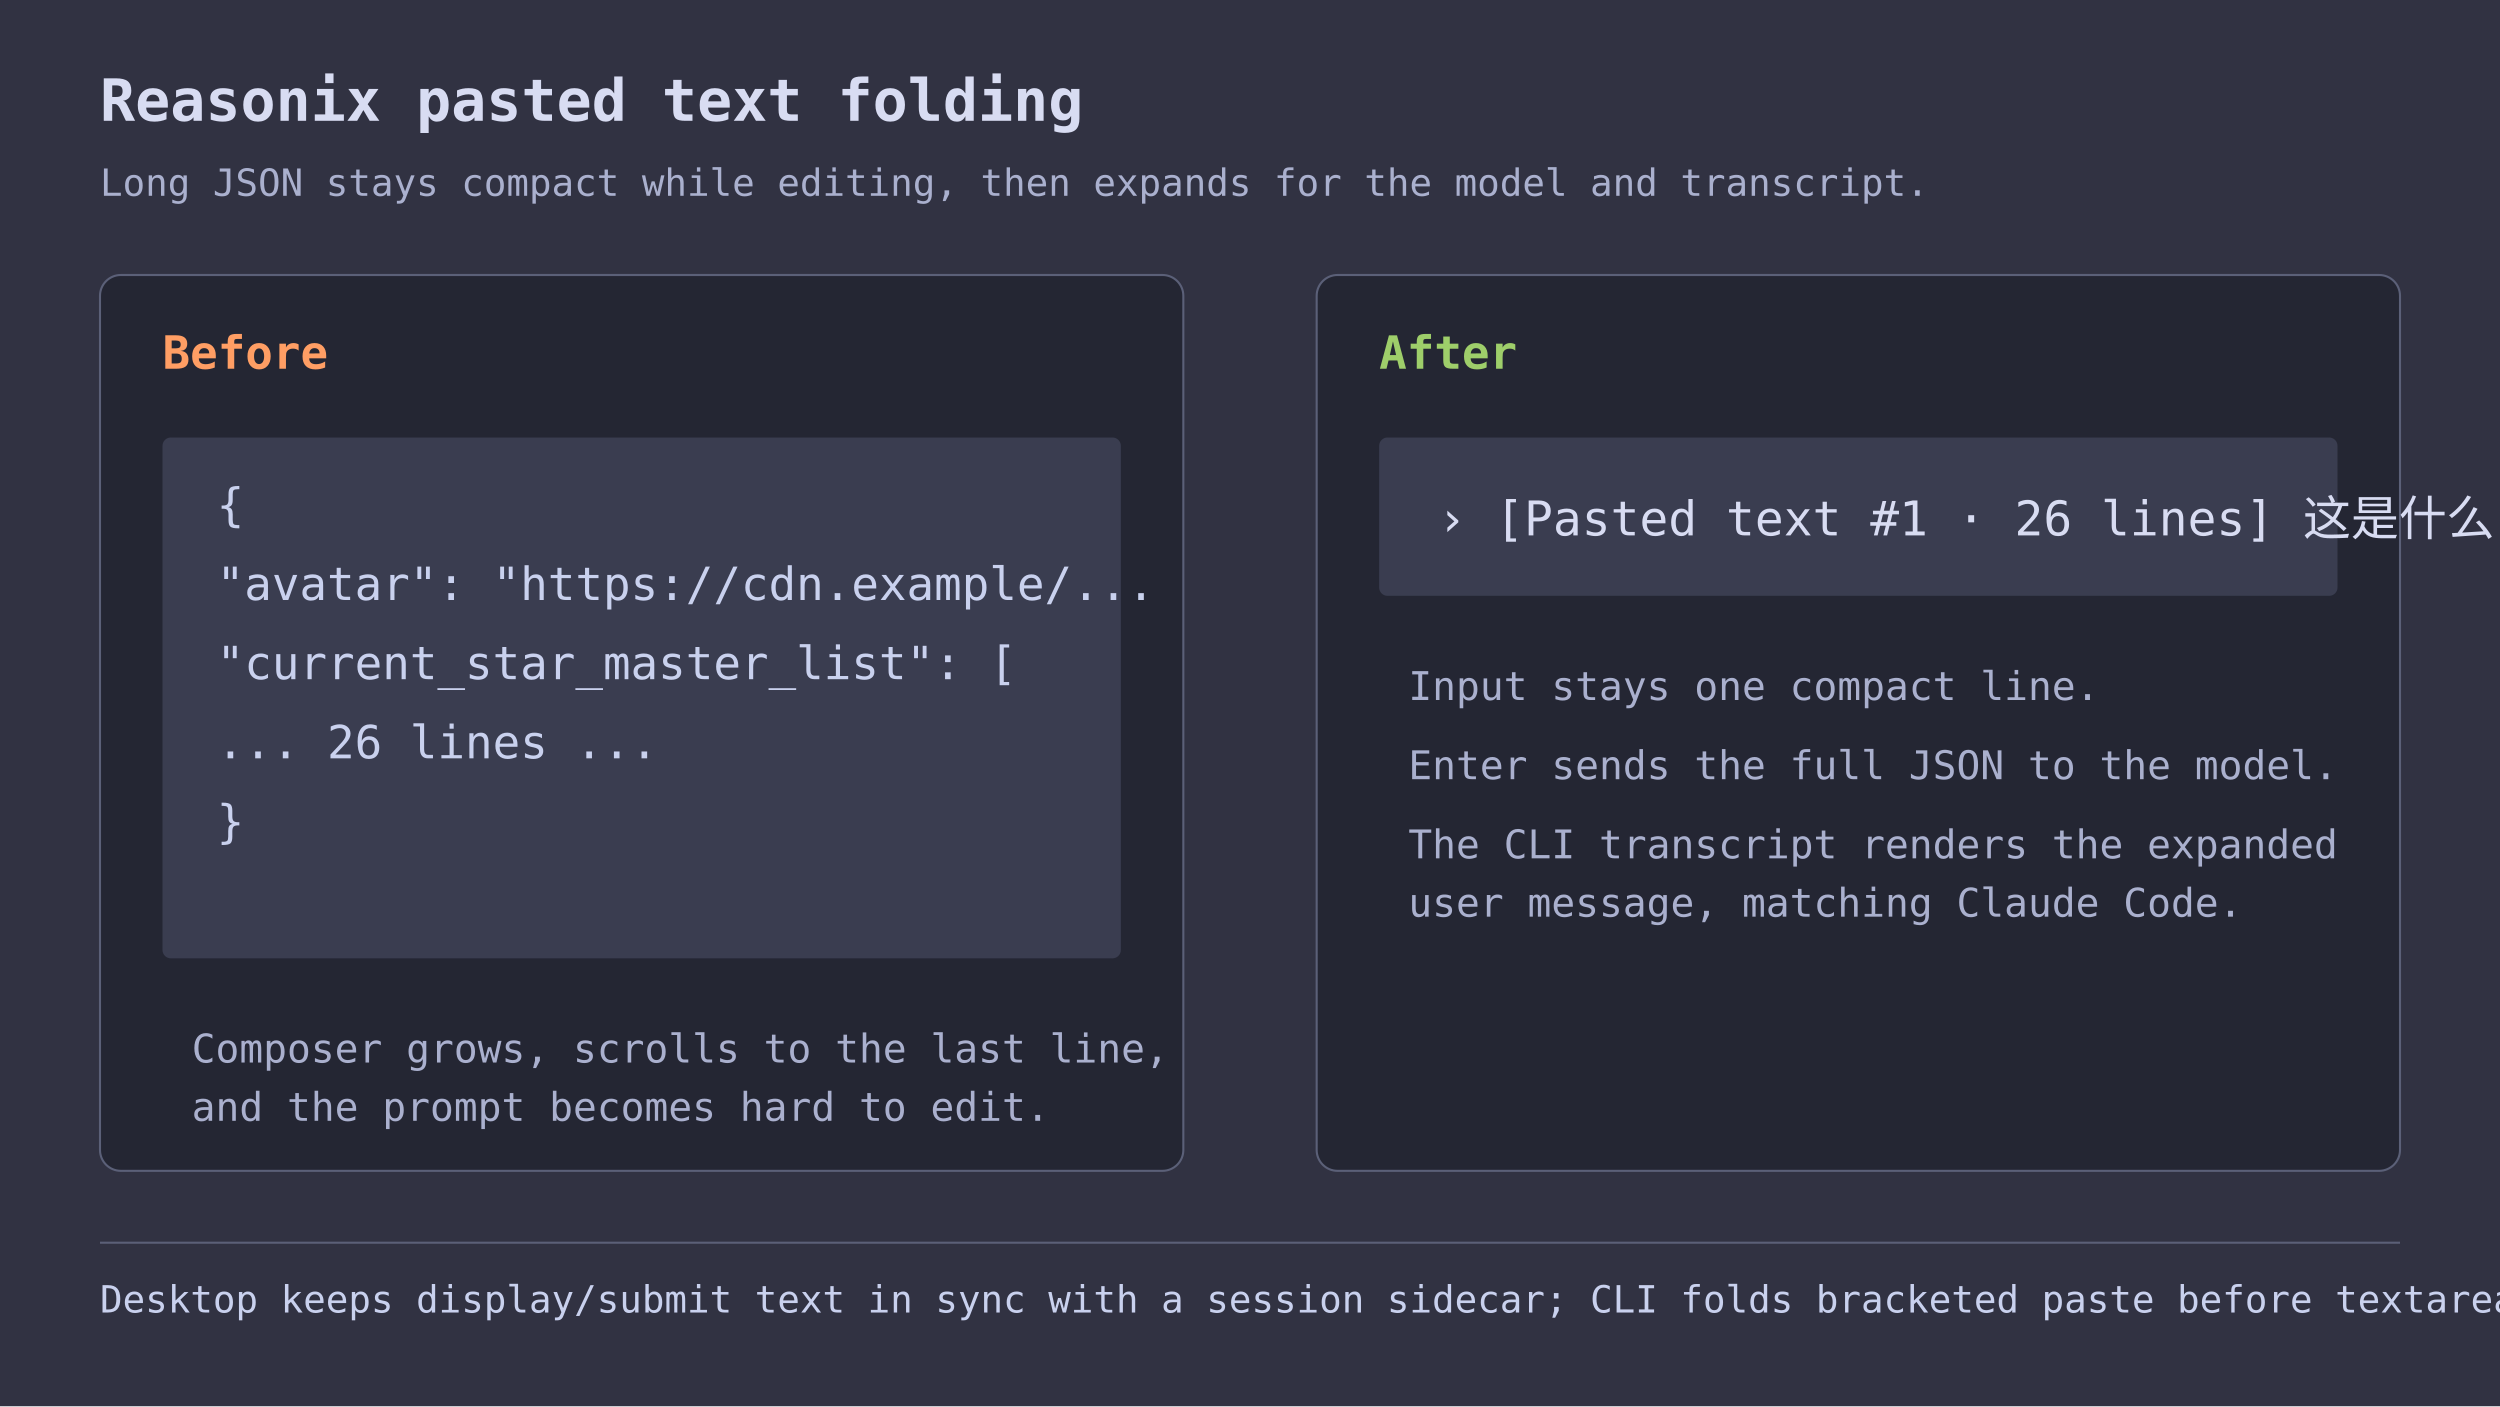
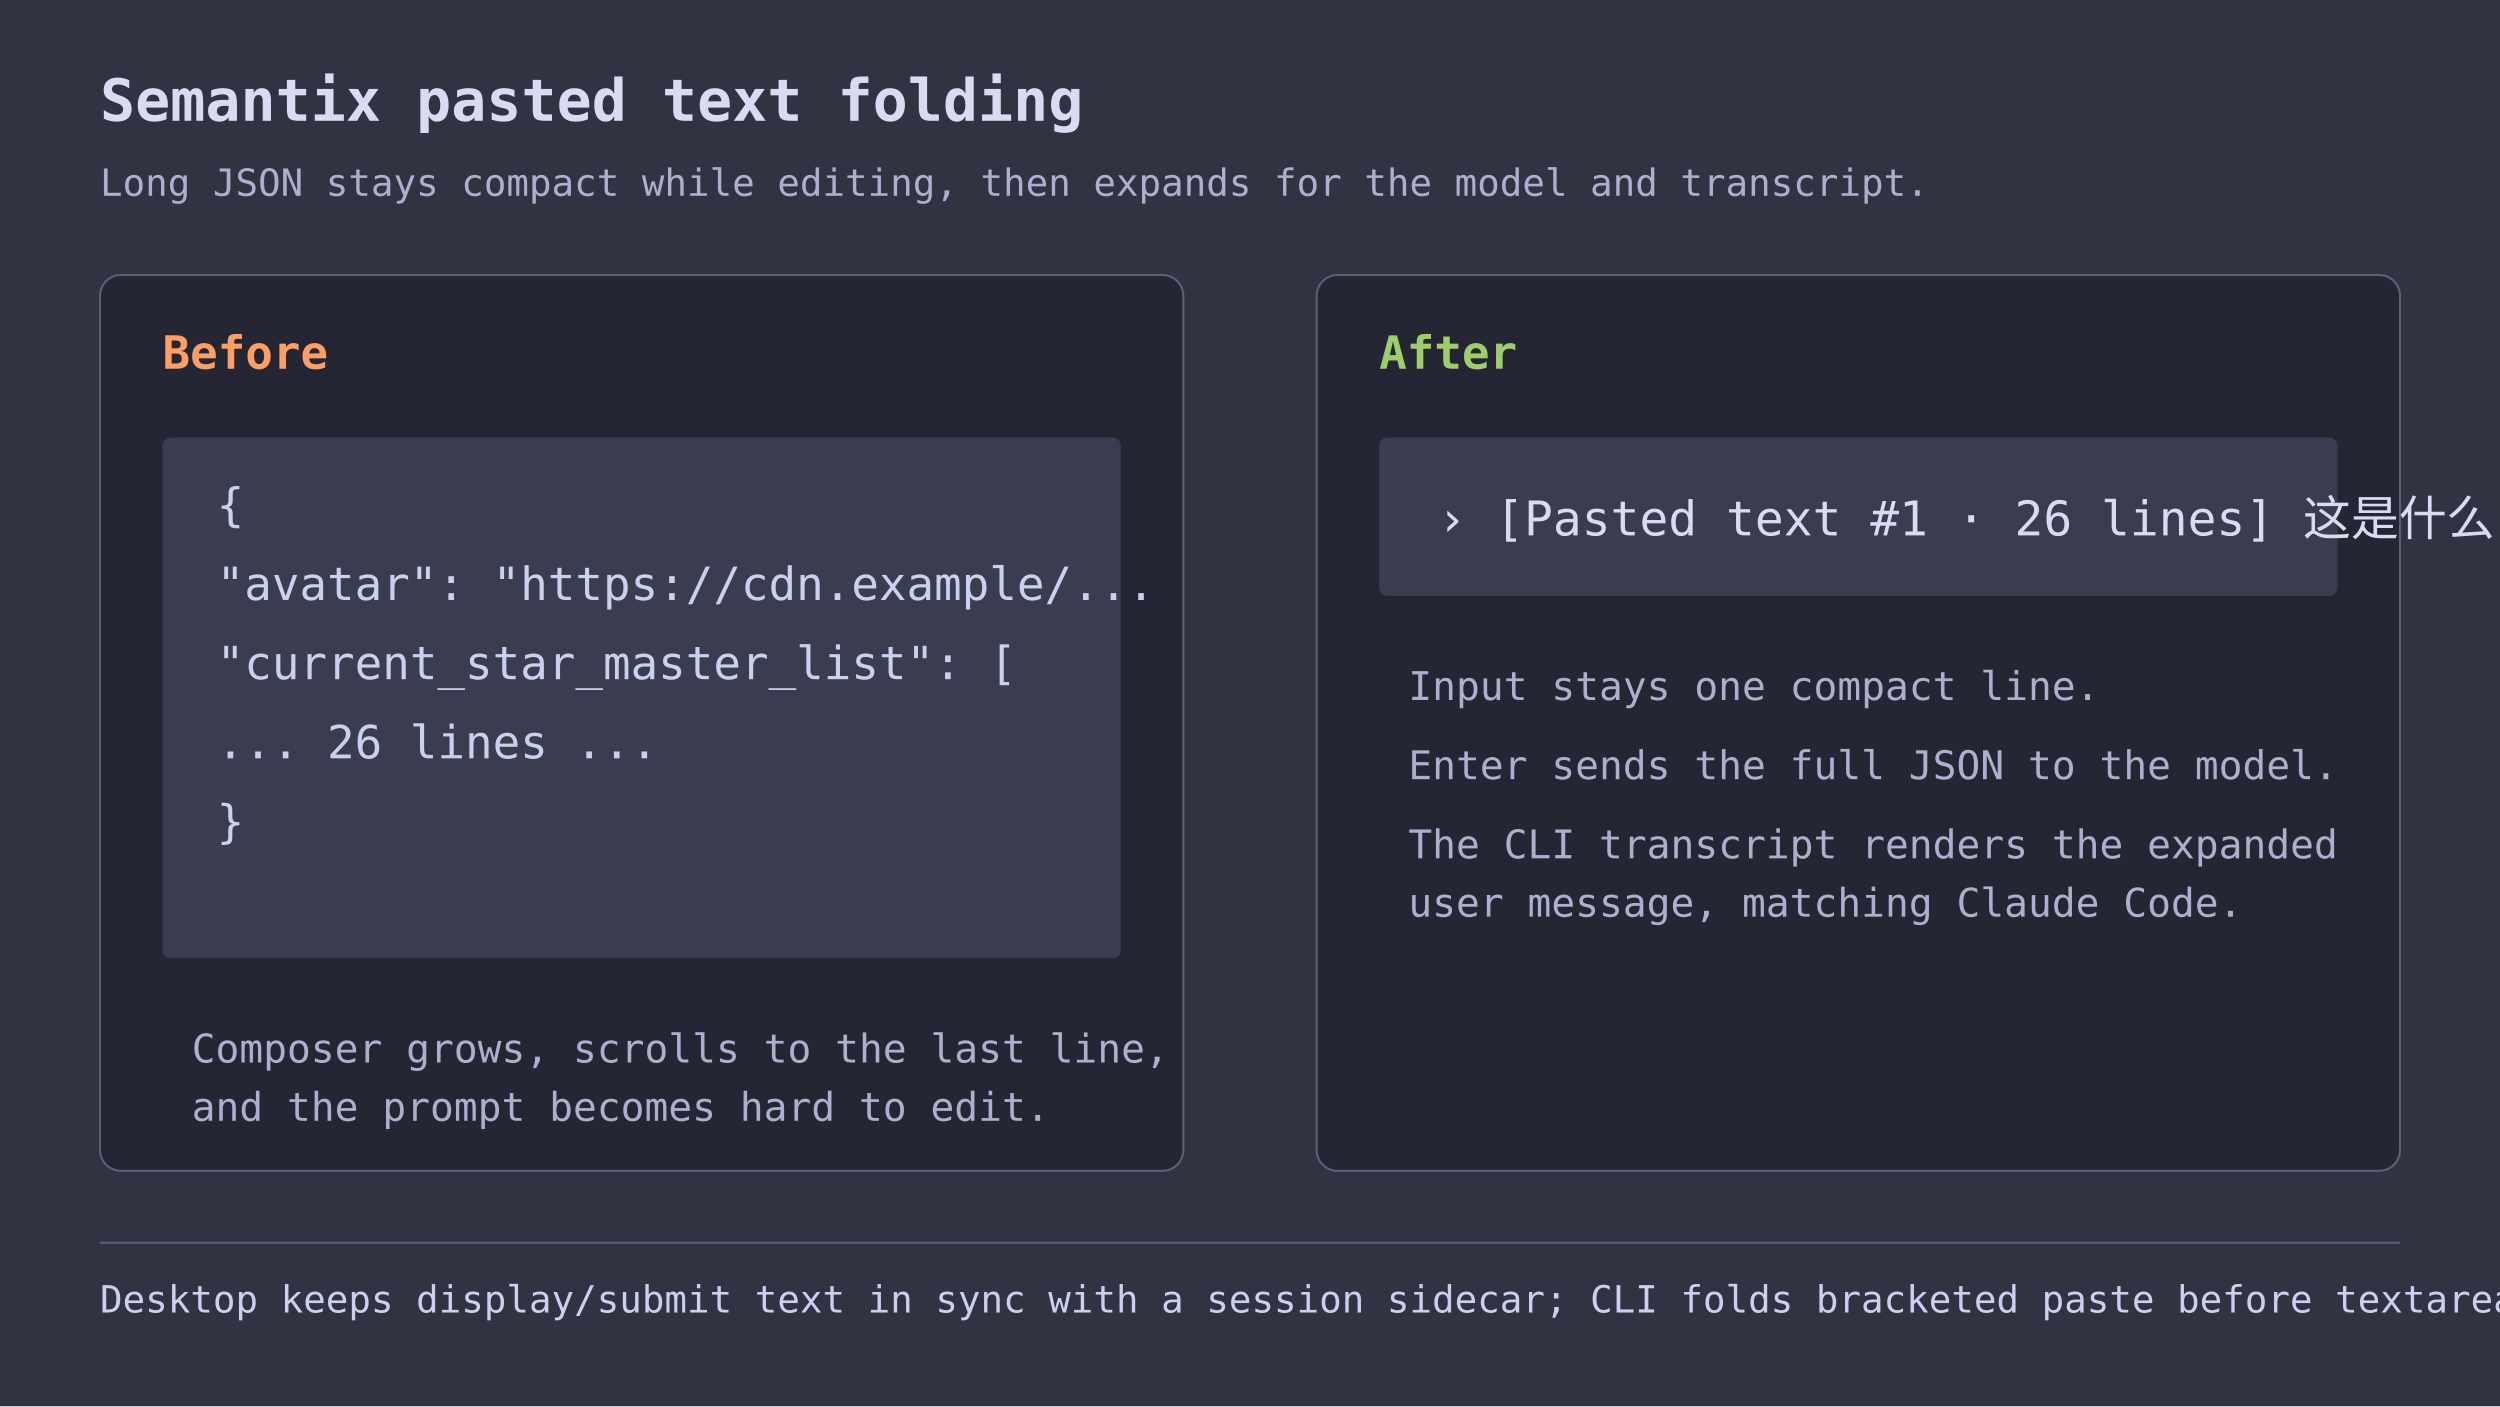
- <svg xmlns="http://www.w3.org/2000/svg" width="1200" height="675" viewBox="0 0 1200 675" role="img" aria-label="Paste folding effect in Reasonix CLI and desktop">
+ <svg xmlns="http://www.w3.org/2000/svg" width="1200" height="675" viewBox="0 0 1200 675" role="img" aria-label="Paste folding effect in Semantix CLI and desktop">
  <rect width="1200" height="675" fill="#313242" />
-   <text x="48" y="58" fill="#d8dcf2" font-family="ui-monospace, SFMono-Regular, Menlo, Monaco, Consolas, monospace" font-size="28" font-weight="700">Reasonix pasted text folding</text>
+   <text x="48" y="58" fill="#d8dcf2" font-family="ui-monospace, SFMono-Regular, Menlo, Monaco, Consolas, monospace" font-size="28" font-weight="700">Semantix pasted text folding</text>
  <text x="48" y="94" fill="#aab0ce" font-family="ui-monospace, SFMono-Regular, Menlo, Monaco, Consolas, monospace" font-size="18">Long JSON stays compact while editing, then expands for the model and transcript.</text>
  <rect x="48" y="132" width="520" height="430" rx="10" fill="#242633" stroke="#5b6078" />
  <rect x="632" y="132" width="520" height="430" rx="10" fill="#242633" stroke="#5b6078" />
  <text x="78" y="177" fill="#ff9e64" font-family="ui-monospace, SFMono-Regular, Menlo, Monaco, Consolas, monospace" font-size="22" font-weight="700">Before</text>
  <text x="662" y="177" fill="#9ece6a" font-family="ui-monospace, SFMono-Regular, Menlo, Monaco, Consolas, monospace" font-size="22" font-weight="700">After</text>
  <rect x="78" y="210" width="460" height="250" rx="4" fill="#3a3d50" />
  <text x="104" y="250" fill="#c9d1ee" font-family="ui-monospace, SFMono-Regular, Menlo, Monaco, Consolas, monospace" font-size="22">{</text>
  <text x="104" y="288" fill="#c9d1ee" font-family="ui-monospace, SFMono-Regular, Menlo, Monaco, Consolas, monospace" font-size="22">  "avatar": "https://cdn.example/...</text>
  <text x="104" y="326" fill="#c9d1ee" font-family="ui-monospace, SFMono-Regular, Menlo, Monaco, Consolas, monospace" font-size="22">  "current_star_master_list": [</text>
  <text x="104" y="364" fill="#c9d1ee" font-family="ui-monospace, SFMono-Regular, Menlo, Monaco, Consolas, monospace" font-size="22">    ... 26 lines ...</text>
  <text x="104" y="402" fill="#c9d1ee" font-family="ui-monospace, SFMono-Regular, Menlo, Monaco, Consolas, monospace" font-size="22">}</text>
  <text x="92" y="510" fill="#aab0ce" font-family="ui-monospace, SFMono-Regular, Menlo, Monaco, Consolas, monospace" font-size="19">Composer grows, scrolls to the last line,</text>
  <text x="92" y="538" fill="#aab0ce" font-family="ui-monospace, SFMono-Regular, Menlo, Monaco, Consolas, monospace" font-size="19">and the prompt becomes hard to edit.</text>
  <rect x="662" y="210" width="460" height="76" rx="4" fill="#3a3d50" />
  <text x="690" y="257" fill="#d8dcf2" font-family="ui-monospace, SFMono-Regular, Menlo, Monaco, Consolas, monospace" font-size="23">› [Pasted text #1 · 26 lines] 这是什么?</text>
  <text x="676" y="336" fill="#aab0ce" font-family="ui-monospace, SFMono-Regular, Menlo, Monaco, Consolas, monospace" font-size="19">Input stays one compact line.</text>
  <text x="676" y="374" fill="#aab0ce" font-family="ui-monospace, SFMono-Regular, Menlo, Monaco, Consolas, monospace" font-size="19">Enter sends the full JSON to the model.</text>
  <text x="676" y="412" fill="#aab0ce" font-family="ui-monospace, SFMono-Regular, Menlo, Monaco, Consolas, monospace" font-size="19">The CLI transcript renders the expanded</text>
  <text x="676" y="440" fill="#aab0ce" font-family="ui-monospace, SFMono-Regular, Menlo, Monaco, Consolas, monospace" font-size="19">user message, matching Claude Code.</text>
  <rect x="48" y="596" width="1104" height="1" fill="#5b6078" />
  <text x="48" y="630" fill="#c9d1ee" font-family="ui-monospace, SFMono-Regular, Menlo, Monaco, Consolas, monospace" font-size="18">Desktop keeps display/submit text in sync with a session sidecar; CLI folds bracketed paste before textarea handles it.</text>
</svg>
